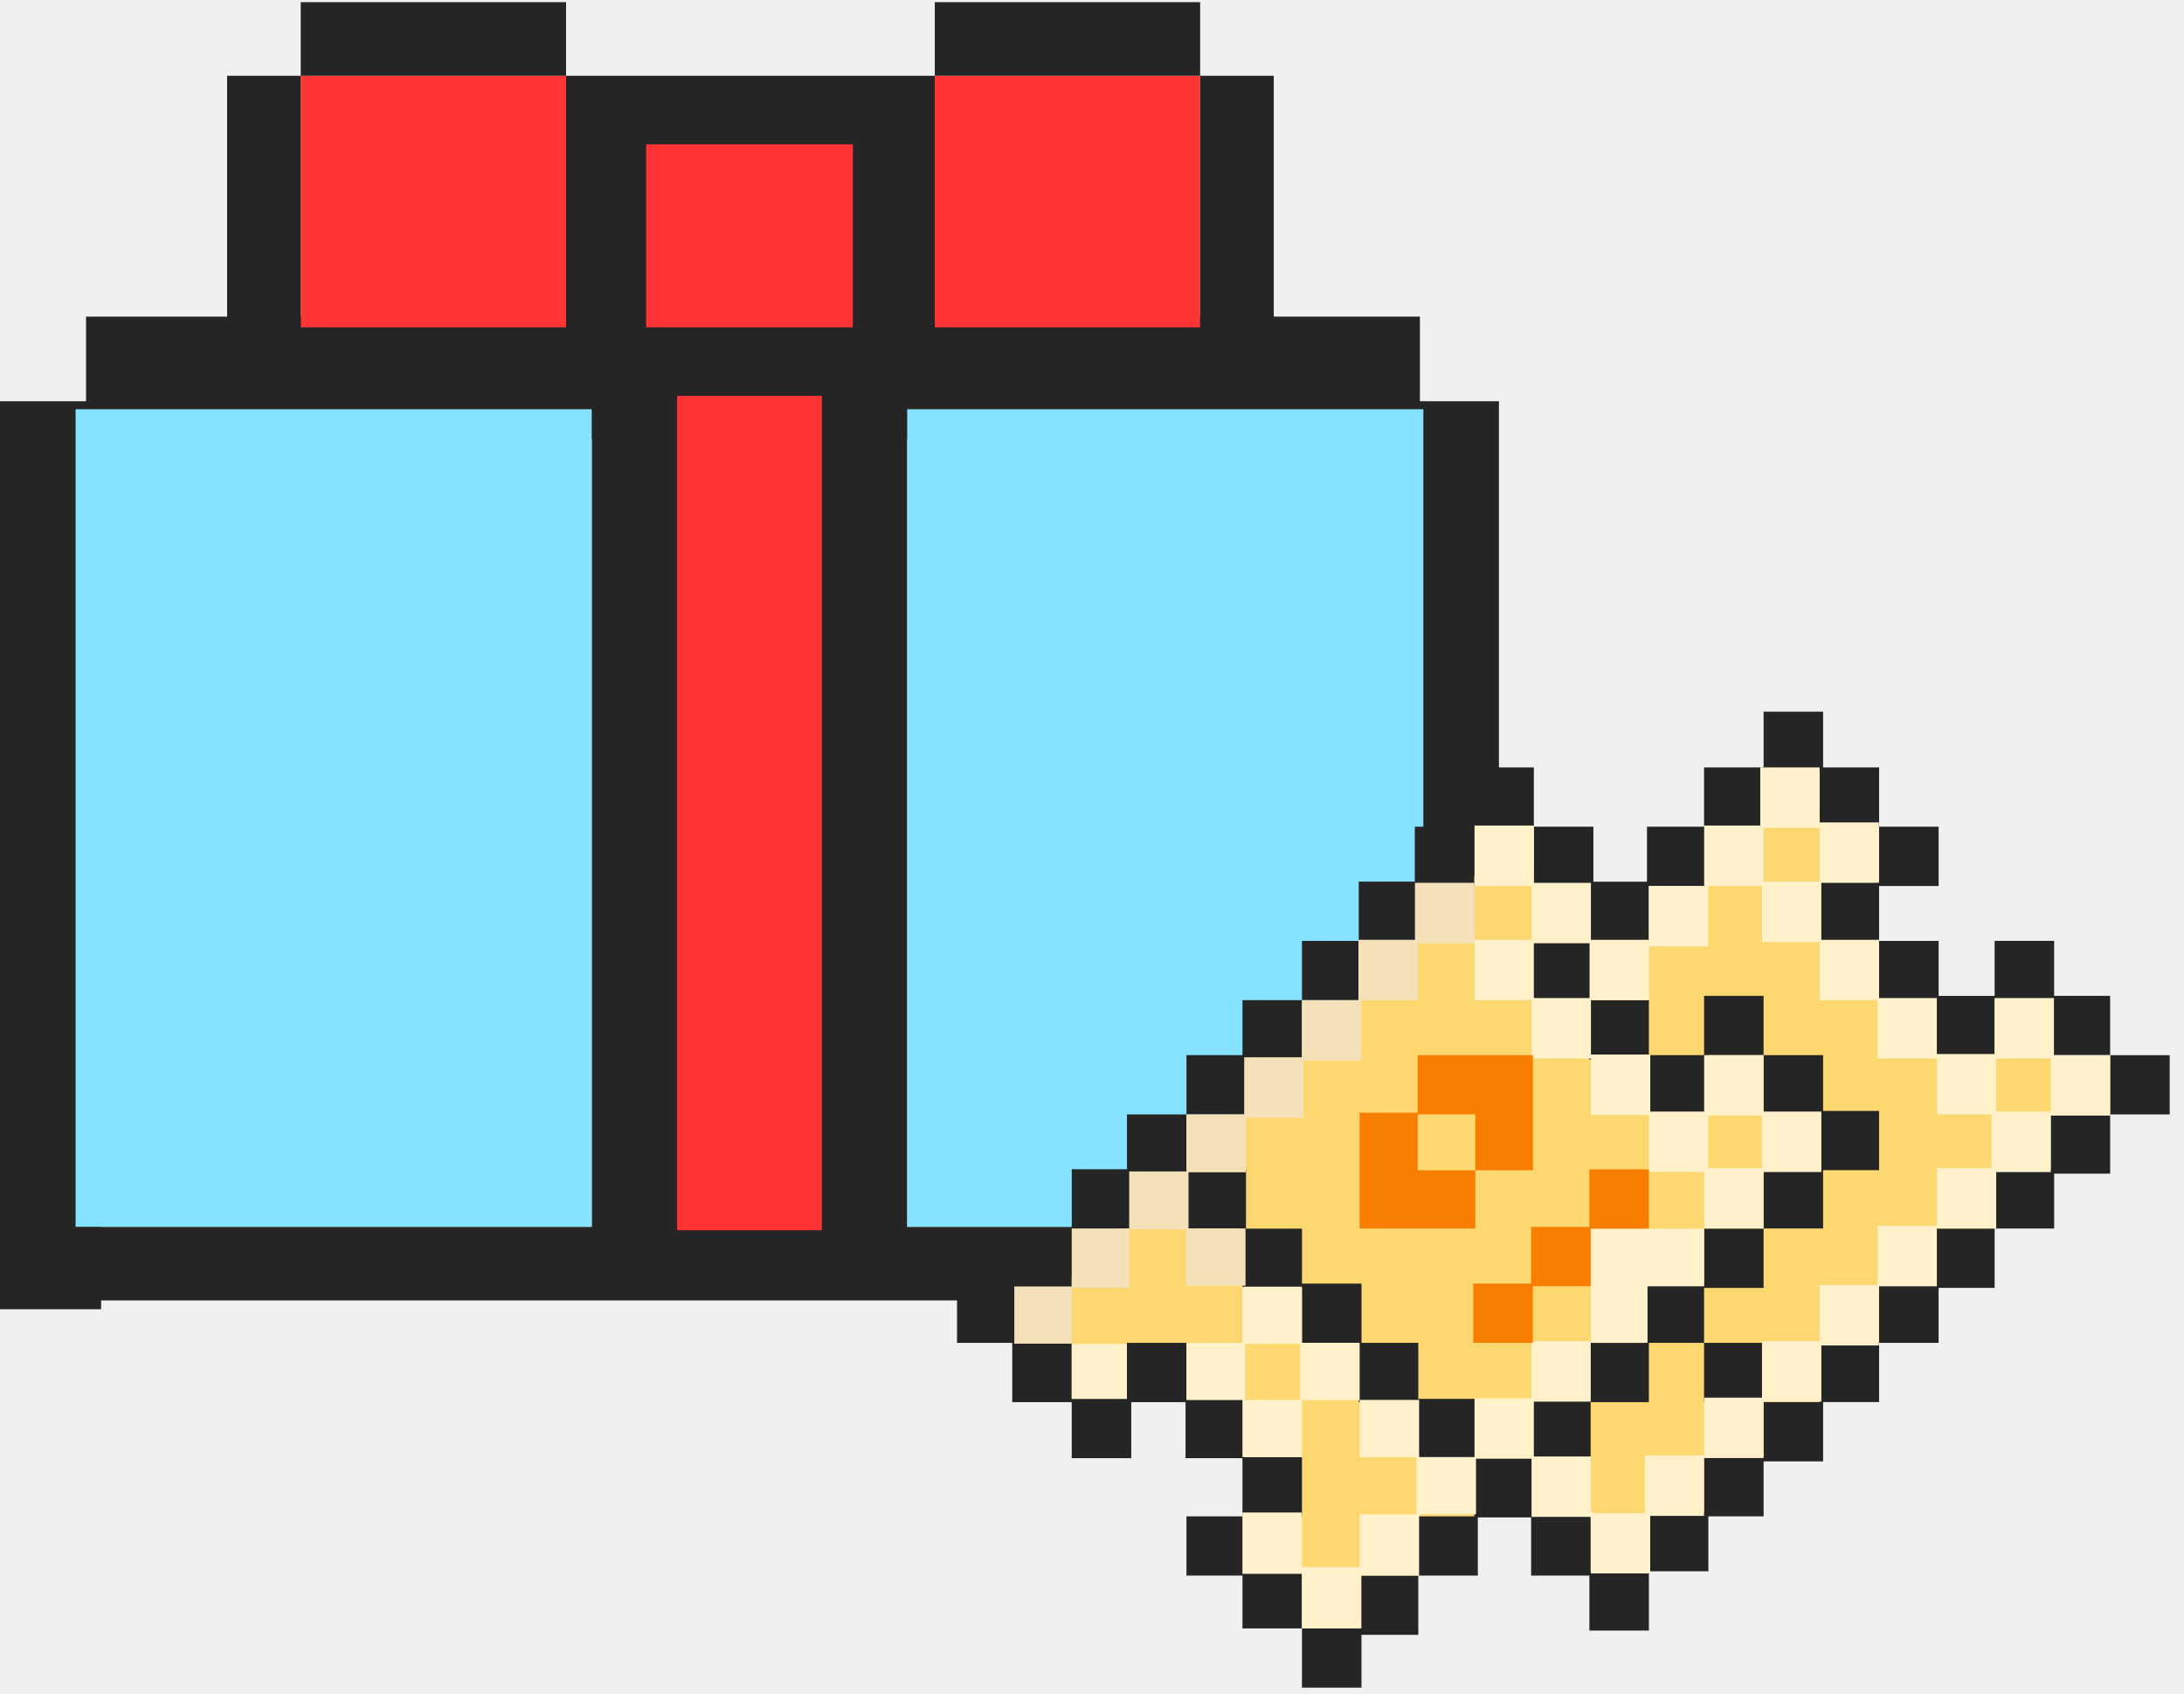
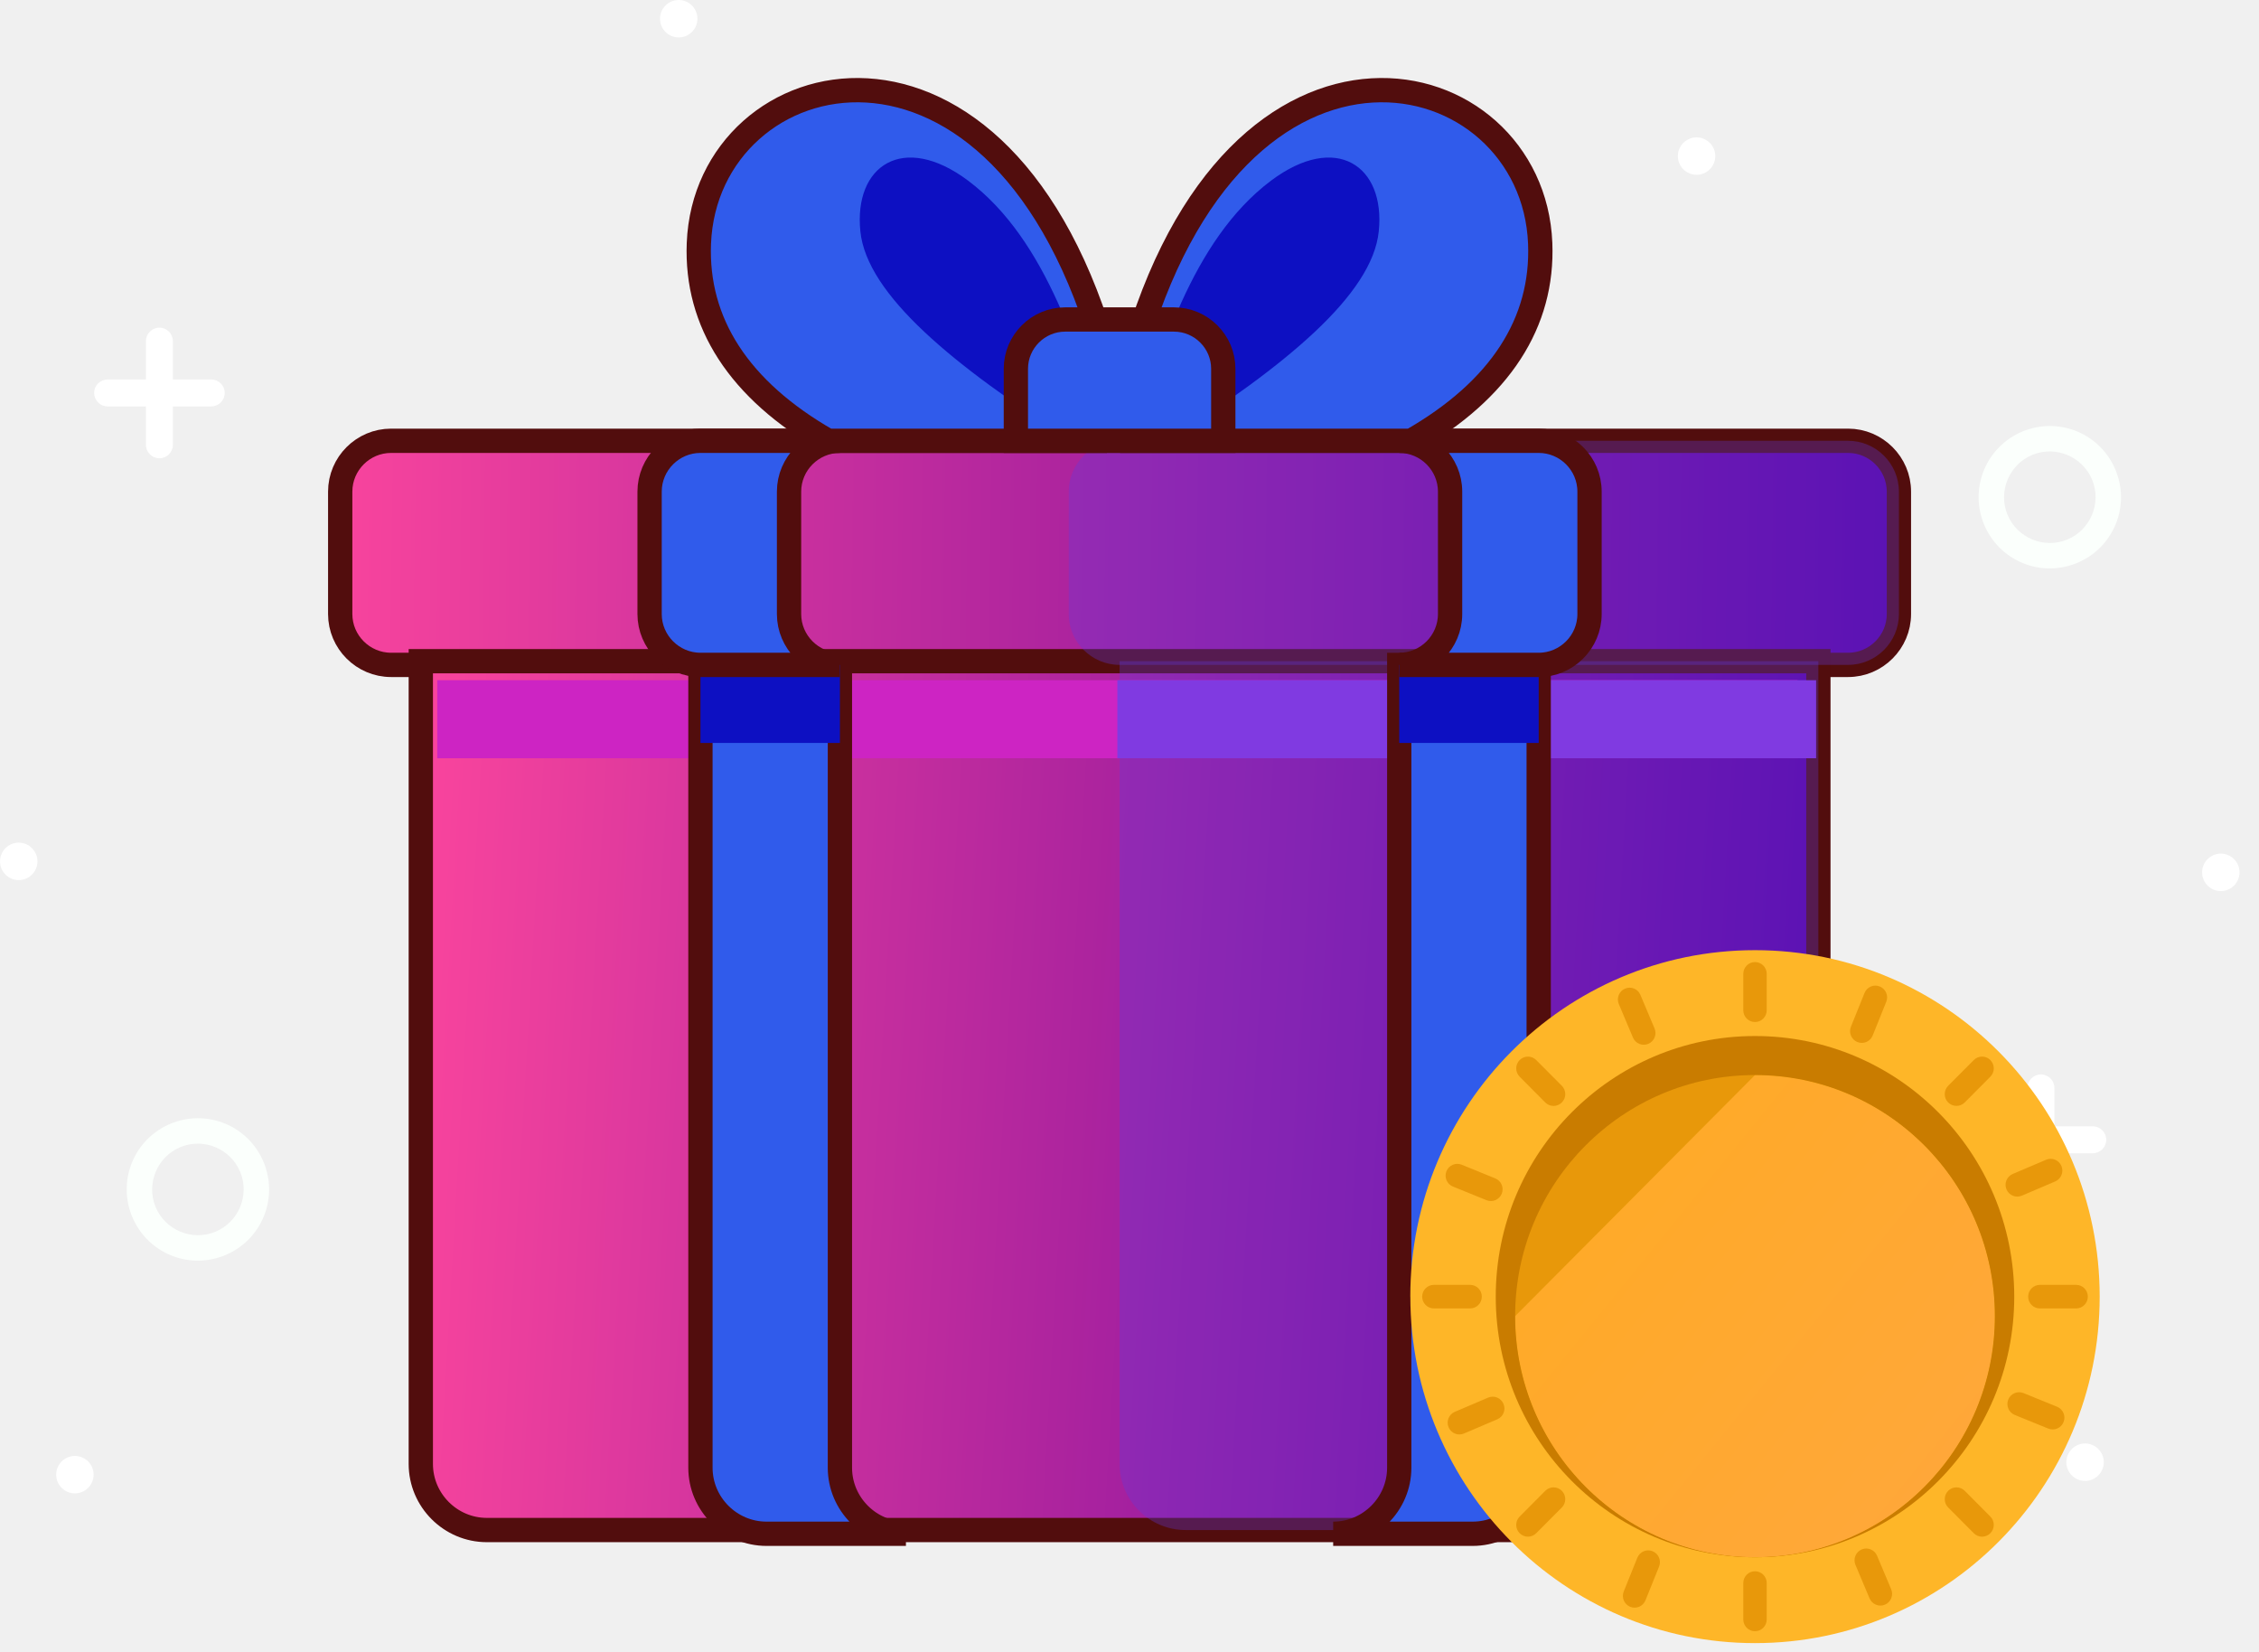
- <svg xmlns="http://www.w3.org/2000/svg" width="89" height="69" viewBox="0 0 89 69">
+ <svg xmlns="http://www.w3.org/2000/svg" xmlns:xlink="http://www.w3.org/1999/xlink" width="93" height="68" viewBox="0 0 93 68">
+   <defs>
+     <linearGradient id="tzln35a3sa" x1="-3.357%" x2="100%" y1="50.106%" y2="50.303%">
+       <stop offset="0%" stop-color="#FD469D" />
+       <stop offset="100%" stop-color="#5900A0" />
+     </linearGradient>
+     <linearGradient id="uhmfs853db" x1="-3.357%" x2="100%" y1="51.973%" y2="55.656%">
+       <stop offset="0%" stop-color="#FD469D" />
+       <stop offset="100%" stop-color="#5900A0" />
+     </linearGradient>
+     <linearGradient id="k0qxz9n3ee" x1="127.141%" x2="-38.718%" y1="112.743%" y2="-22.161%">
+       <stop offset="0%" stop-color="#FFA642" />
+       <stop offset="100%" stop-color="#FFAC1B" />
+     </linearGradient>
+     <path id="6c8c1d3jic" d="M14.251.112c7.836 0 14.19 6.386 14.19 14.262s-6.354 14.262-14.19 14.262c-7.836 0-14.19-6.386-14.19-14.262" />
+     <path id="ldc0mtf0nd" d="M9.962.158c5.454 0 9.875 4.442 9.875 9.924 0 5.481-4.421 9.925-9.875 9.925S.087 15.563.087 10.082" />
+   </defs>
  <g fill="none" fill-rule="evenodd">
    <g>
      <g>
        <g>
          <g>
-             <path fill="#252525" d="M3.507 17.902L57.863 17.902 57.863 12.902 3.507 12.902zM3.22 52.991L63.713 52.991 63.713 49.991 3.22 49.991z" transform="translate(-1190 -960) translate(449 875) translate(741 85)" />
-             <path fill="#252525" d="M0 53.35L4.121 53.35 4.121 16.35 0 16.35zM56.82 54.049L61.083 54.049 61.083 16.35 56.82 16.35z" transform="translate(-1190 -960) translate(449 875) translate(741 85)" />
-             <path fill="#86E3FF" d="M3.08 49.991L24.121 49.991 24.121 16.676 3.08 16.676zM36.962 49.991L58.003 49.991 58.003 16.676 36.962 16.676z" transform="translate(-1190 -960) translate(449 875) translate(741 85)" />
-             <path fill="#252525" d="M24.122 50.819L36.962 50.819 36.962 16.569 24.122 16.569z" transform="translate(-1190 -960) translate(449 875) translate(741 85)" />
-             <path fill="#FF3434" d="M27.592 50.132L33.491 50.132 33.491 16.132 27.592 16.132z" transform="translate(-1190 -960) translate(449 875) translate(741 85)" />
-             <path fill="#252525" d="M23.068 13.339L38.094 13.339 38.094 3.088 23.068 3.088z" transform="translate(-1190 -960) translate(449 875) translate(741 85)" />
-             <path fill="#FF3434" d="M26.329 13.339L34.755 13.339 34.755 5.88 26.329 5.88zM38.094 13.339L48.907 13.339 48.907 3.088 38.094 3.088zM12.255 13.339L23.068 13.339 23.068 3.088 12.255 3.088z" transform="translate(-1190 -960) translate(449 875) translate(741 85)" />
-             <path fill="#252525" d="M38.094 3.088L48.907 3.088 48.907.088 38.094.088zM12.255 3.088L23.068 3.088 23.068.088 12.255.088zM48.907 13.339L51.907 13.339 51.907 3.088 48.907 3.088zM9.255 13.339L12.255 13.339 12.255 3.088 9.255 3.088z" transform="translate(-1190 -960) translate(449 875) translate(741 85)" />
+             <path fill="url(#tzln35a3sa)" stroke="#520D0D" d="M16.1 18.144h59.983c1.15 0 2.093.941 2.093 2.093v5.039c0 1.151-.942 2.093-2.093 2.093H16.1c-1.152 0-2.094-.942-2.094-2.093v-5.039c0-1.152.942-2.093 2.094-2.093" transform="translate(-1194, -922) translate(1194, 922) translate(0, 0)" />
+             <path fill="url(#uhmfs853db)" stroke="#520D0D" d="M17.324 27.216H74.86v33.046c0 1.495-1.224 2.719-2.718 2.719H20.043c-1.495 0-2.719-1.224-2.719-2.72V27.217z" transform="translate(-1194, -922) translate(1194, 922) translate(0, 0)" />
+             <path fill="#603BE1" fill-opacity=".318" d="M46.092 27.216h28.765s.002 0 .002.002v33.044c0 1.495-1.224 2.719-2.719 2.719H48.81c-1.496 0-2.718-1.224-2.718-2.72V27.217z" transform="translate(-1194, -922) translate(1194, 922) translate(0, 0)" />
+             <path fill="#603BE1" fill-opacity=".318" d="M46.092 18.144h29.99c1.152 0 2.094.941 2.094 2.093v5.039c0 1.151-.942 2.093-2.094 2.093h-29.99c-1.152 0-2.094-.942-2.094-2.093v-5.039c0-1.152.942-2.093 2.094-2.093" transform="translate(-1194, -922) translate(1194, 922) translate(0, 0)" />
+             <path fill="#CD24C3" d="M18 31.212L74 31.212 74 28 18 28z" transform="translate(-1194, -922) translate(1194, 922) translate(0, 0)" />
+             <path fill="#803AE1" d="M46 31.212L74.767 31.212 74.767 28 46 28z" transform="translate(-1194, -922) translate(1194, 922) translate(0, 0)" />
+             <path fill="#305BEB" stroke="#520D0D" d="M28.837 27.37h5.741v33.045c0 1.496 1.224 2.72 2.718 2.72h-5.74c-1.496 0-2.72-1.224-2.72-2.72V27.37z" transform="translate(-1194, -922) translate(1194, 922) translate(0, 0)" />
+             <path fill="#0D10C2" d="M28.837 30.582L34.578 30.582 34.578 27.37 28.837 27.37z" transform="translate(-1194, -922) translate(1194, 922) translate(0, 0)" />
+             <path fill="#305BEB" stroke="#520D0D" d="M63.346 27.37h-5.741v33.045c0 1.496-1.224 2.72-2.72 2.72h5.742c1.495 0 2.719-1.224 2.719-2.72V27.37z" transform="translate(-1194, -922) translate(1194, 922) translate(0, 0)" />
+             <path fill="#0D10C2" d="M57.605 30.582L63.346 30.582 63.346 27.37 57.605 27.37z" transform="translate(-1194, -922) translate(1194, 922) translate(0, 0)" />
+             <path fill="#305BEB" stroke="#520D0D" d="M28.837 18.144h5.741c-1.151 0-2.094.941-2.094 2.093v5.039c0 1.151.943 2.093 2.094 2.093h-5.741c-1.152 0-2.094-.942-2.094-2.093v-5.039c0-1.152.942-2.093 2.094-2.093M63.346 18.144h-5.741c1.15 0 2.093.941 2.093 2.093v5.039c0 1.151-.942 2.093-2.093 2.093h5.741c1.152 0 2.093-.942 2.093-2.093v-5.039c0-1.152-.941-2.093-2.093-2.093" transform="translate(-1194, -922) translate(1194, 922) translate(0, 0)" />
+             <path fill="#305BEB" stroke="#520D0D" d="M45.57 18.144H34.082c-3.676-2.1-5.437-4.874-5.31-8.127.303-7.656 12.554-10.718 16.796 4.767v3.36z" transform="translate(-1194, -922) translate(1194, 922) translate(0, 0)" />
+             <path fill="#0D10C2" d="M44.112 18.144c-4.837-3.08-8.423-6.004-8.692-8.62-.277-2.703 1.761-4.095 4.44-2.085 3.282 2.465 4.616 7.26 5.71 10.705h-1.458z" transform="translate(-1194, -922) translate(1194, 922) translate(0, 0)" />
+             <path fill="#305BEB" stroke="#520D0D" d="M46.613 18.144h11.485c3.677-2.1 5.439-4.874 5.31-8.127-.302-7.656-12.552-10.718-16.795 4.767v3.36z" transform="translate(-1194, -922) translate(1194, 922) translate(0, 0)" />
+             <path fill="#0D10C2" d="M48.07 18.144c4.837-3.08 8.424-6.004 8.692-8.62.278-2.703-1.76-4.095-4.439-2.085-3.283 2.465-4.616 7.26-5.71 10.705h1.458z" transform="translate(-1194, -922) translate(1194, 922) translate(0, 0)" />
+             <path fill="#305BEB" stroke="#520D0D" d="M41.822 18.144h8.539v-2.965c0-1.116-.913-2.028-2.03-2.028h-4.48c-1.116 0-2.029.912-2.029 2.028v2.965z" transform="translate(-1194, -922) translate(1194, 922) translate(0, 0)" />
+             <path fill="#FBFFFC" d="M86.126 19.737c-.197-.471-.568-.82-1.01-1.006-.446-.187-.962-.205-1.441-.01l-.017.008c-.47.197-.82.569-1.005 1.008-.188.446-.206.963-.01 1.443l.006.015c.197.472.568.822 1.01 1.007.446.188.962.206 1.442.01l.015-.007c.472-.197.821-.567 1.007-1.009.188-.446.205-.962.01-1.442l-.007-.017zm.974-.376l.04.1v.006c.263.718.227 1.478-.05 2.135-.29.69-.844 1.27-1.595 1.577l-.1.04h-.007c-.718.263-1.479.227-2.135-.05-.69-.289-1.27-.844-1.578-1.596l-.04-.1v-.006c-.262-.718-.226-1.478.05-2.135.29-.69.845-1.27 1.596-1.578l.1-.04h.006c.72-.262 1.478-.226 2.136.05.69.29 1.27.845 1.577 1.597z" transform="translate(-1194, -922) translate(1194, 922) translate(0, 0)" />
+             <path fill="#FFF" d="M84.577 49.051c0 .306-.248.555-.554.555-.307 0-.555-.249-.555-.555v-4.268c0-.307.248-.555.555-.555.306 0 .554.248.554.555v4.268z" transform="translate(-1194, -922) translate(1194, 922) translate(0, 0)" />
+             <path fill="#FFF" d="M86.157 46.363c.305 0 .554.248.554.554 0 .306-.249.554-.554.554h-4.269c-.305 0-.553-.248-.553-.554 0-.306.248-.554.553-.554h4.269zM7.117 18.31c0 .306-.248.554-.554.554-.306 0-.555-.248-.555-.555v-4.268c0-.306.249-.554.555-.554.306 0 .554.248.554.554v4.268z" transform="translate(-1194, -922) translate(1194, 922) translate(0, 0)" />
+             <path fill="#FFF" d="M8.696 15.62c.307 0 .555.25.555.555 0 .306-.248.554-.555.554H4.43c-.307 0-.554-.248-.554-.554 0-.306.247-.554.554-.554h4.267z" transform="translate(-1194, -922) translate(1194, 922) translate(0, 0)" />
+             <path fill="#FBFFFC" d="M9.885 48.231c-.197-.47-.568-.82-1.009-1.006-.445-.187-.962-.204-1.442-.01l-.016.008c-.471.197-.821.568-1.006 1.008-.187.446-.206.963-.01 1.443l.006.015c.198.472.569.822 1.01 1.007.446.188.962.206 1.443.01l.014-.006c.472-.198.822-.569 1.008-1.01.187-.446.205-.962.01-1.443l-.008-.016zm.975-.377l.04.1v.006c.263.72.226 1.48-.05 2.136-.289.69-.844 1.27-1.595 1.577l-.1.041h-.007c-.72.262-1.48.226-2.135-.05-.69-.29-1.27-.845-1.578-1.597l-.041-.1v-.005c-.262-.72-.225-1.48.05-2.136.29-.69.845-1.27 1.596-1.578l.1-.04h.006c.72-.263 1.48-.226 2.136.05.69.289 1.27.845 1.578 1.596z" transform="translate(-1194, -922) translate(1194, 922) translate(0, 0)" />
+             <path fill="#FFF" d="M.77 36.228c.425 0 .772-.346.772-.77 0-.425-.347-.772-.771-.772-.424 0-.77.347-.77.772 0 .424.346.77.77.77M3.083 61.472c.425 0 .771-.346.771-.771 0-.424-.346-.77-.771-.77-.424 0-.77.346-.77.77 0 .425.346.771.77.771M27.942 1.541c.424 0 .77-.346.77-.77 0-.425-.346-.771-.77-.771-.424 0-.77.346-.77.77 0 .425.346.771.77.771M69.845 7.196c.425 0 .771-.347.771-.771 0-.424-.346-.77-.771-.77-.424 0-.77.346-.77.77 0 .424.346.77.77.77M91.428 36.68c.424 0 .77-.347.77-.772 0-.424-.346-.77-.77-.77-.424 0-.77.346-.77.77 0 .425.346.772.77.772M85.84 60.96c.423 0 .77-.347.77-.77 0-.425-.347-.772-.77-.772-.425 0-.771.347-.771.771 0 .424.346.77.77.77" transform="translate(-1194, -922) translate(1194, 922) translate(0, 0)" />
          </g>
-           <g>
-             <path fill="#FDD76F" d="M44.807 13.888L42.144 13.888 42.144 16.02 34.315 8.225 36.936 5.615 34.039 2.73 25.776 11.668 25.593 13.837 22.297 10.555 24.968 7.896 22.407 5.346 3.074 24.596 4.674 25.752 4.674 28.001 6.924 28.001 6.924 25.761 9.349 25.719 9.349 28.05 11.739 28.044 11.631 30.375 14.055 30.375 14.055 32.633 11.631 32.633 11.631 35.132 14.055 35.132 14.055 37.355 16.478 37.355 24.263 29.613 24.153 30.919 28.256 35.004 44.733 18.598 42.665 16.539 44.807 16.539z" transform="translate(-1190 -960) translate(449 875) translate(741 85) translate(39 29)" />
-             <path fill="#252525" d="M18.797 35.203v2.415h-2.315v2.152h-2.426v-2.415h2.315v-2.152h2.426zm-4.74-14.138v2.24h2.425v2.414h2.315v2.283h2.425v2.415h2.172v-2.415h2.374V25.72h2.249v-2.415h2.425v-2.24h2.426v2.416h-2.426v2.239h-2.249v2.415H25.82v2.283h-2.315v2.371h2.315v2.24h2.374v2.414h-2.425v-2.239h-2.374v-2.371h-2.172v2.371h-2.425v-2.415h2.282v-2.37h-2.282v-2.284H16.37v-2.415h-2.315v-2.24h-2.425v-2.414h2.425zm-9.383 0v2.415H2.425v2.239h2.25v2.283h2.248V25.72H9.35v2.283h2.387v2.371h2.32v2.415h-2.282v2.152h2.282v2.415h-2.425v-2.152H9.349v-2.415h2.282v-2.37h-2.32v-2.284H7.1v2.283H4.674v-2.283H2.25v-2.415H0v-2.415h2.25v-2.24h2.424zm32.901 4.654v2.415h-2.282v2.415h-2.425v2.24h-2.25v2.239h-2.425v-2.416h2.25v-2.239h2.425v-2.24h2.282V25.72h2.425zm-4.707 0v2.415h-2.426v-2.415h2.426zm9.415-4.654v2.415H40v2.24h-2.426v-2.416h2.282v-2.24h2.426zm-6.99-7.07v2.273h2.282v2.415h-2.282v2.376h-2.425v-2.415h2.282v-2.233h-2.282v-2.415h2.425zM9.35 16.412v2.233h2.425v2.415H9.35v-2.234h-2.25v2.234H4.675v-2.415h2.25v-2.233h2.425zm37.641 0v2.414h-2.282v2.234h-2.425v-2.415h2.282v-2.233h2.425zm2.426-2.415v2.415H46.99v-2.415h2.426zM35.293 0v2.272h2.282v2.415H35.15V2.415h-2.282v2.272H30.54v2.415h-2.348v2.24H25.82v2.414h2.373v2.24h2.25V11.58h2.425v2.415h-2.25v2.415h-2.425v-2.24h-2.425v-2.415h-2.374V9.341h2.374v-2.24h-2.262V4.688h2.426v2.24h2.184v-2.24h2.326V2.272h2.426V0h2.425zM14.056 11.756v2.415h-2.282v2.24H9.35v-2.415h2.282v-2.24h2.425zm25.945-2.415v2.24h2.282V9.34h2.425v2.24h2.282v2.415h-2.425v-2.24h-2.282v2.24h-2.426v-2.24h-2.282V9.341h2.426zM21.079 4.687v2.415h-2.282v2.24h-2.315v2.414h-2.426V9.341h2.315V6.926h2.283V4.687h2.425zm18.922 0v2.415h-2.426v2.24H35.15V6.925h2.425V4.687h2.426zM23.506 2.272v2.415h-2.425V2.272h2.425z" transform="translate(-1190 -960) translate(449 875) translate(741 85) translate(39 29)" />
-             <path fill="#FFF1C9" d="M42.347 16.296h2.225V14.13h-2.225v2.166zm-9.483-9.37h2.286V4.735h-2.286v2.193zm-9.358 4.743h2.27V9.436h-2.27v2.233zm7.106 6.928h2.191v-2.14h-2.191v2.14zM44.7 13.996v-2.327h-2.418v2.28h-2.354v-2.28h-2.361V9.295h-2.346v-2.32h2.346V4.512H35.15v-2.24h-2.418V4.64h-2.286v2.462h-2.253v2.193h-2.362v-2.32h-2.325V4.64h-2.418v2.462h2.325v2.193h-2.325v2.461h2.325v2.374h2.418v2.304h2.362v2.324h2.253v2.3h2.418v-2.3h2.358v-2.462h-2.358v-2.3h-2.418v2.3H28.25v-2.324h-2.418v-2.216h2.363V9.564h2.418V7.102h2.191v2.286h2.347v2.368h2.36v2.374h2.42v2.28h2.224v2.187h-2.225v2.356h-2.418v2.412H35.15v2.285h-2.347v2.303h-2.357v2.461h2.418v-2.302h2.358v-2.285h2.346v-2.412h2.361V21.06h2.418v-2.3h2.225v-2.301h2.418v-2.462h-2.289z" transform="translate(-1190 -960) translate(449 875) translate(741 85) translate(39 29)" />
-             <path fill="#FFF1C9" d="M11.739 28.044h2.244v-2.283h-2.244v2.283zm16.285 4.61h-2.193V30.35h-2.325v-2.235h2.318v-2.461h-2.418v2.325h-2.318v2.394H18.83v-2.329h-2.423V25.72h-2.352V23.43H11.63v2.29H9.349v2.33h2.282v2.325h2.424V28.05h2.352v2.325h2.318v2.33h-2.318v2.15h-2.352v-2.222H11.63v2.499h2.424v2.223h2.423v-2.152h2.352v-2.499h2.32v-2.263h2.263v2.37h2.418v2.304h2.418V32.77h2.193v-2.462h-2.418v2.346z" transform="translate(-1190 -960) translate(449 875) translate(741 85) translate(39 29)" />
-             <path fill="#FFF1C9" d="M28.138 23.415L30.446 23.415 30.446 21.065 28.138 21.065 25.831 21.065 25.831 23.415 25.831 25.719 28.138 25.719zM4.674 28L6.923 28 6.923 25.761 4.674 25.761z" transform="translate(-1190 -960) translate(449 875) translate(741 85) translate(39 29)" />
-             <path fill="#F4E1BA" d="M11.756 23.39L11.756 21.059 9.434 21.059 9.434 18.769 11.767 18.769 11.767 16.545 14.121 16.545 14.121 14.218 16.474 14.218 16.474 11.756 18.777 11.756 18.777 9.436 21.079 9.436 21.079 6.974 18.661 6.974 18.661 9.295 16.358 9.295 16.358 11.756 14.056 11.756 14.056 14.083 11.702 14.083 11.702 16.411 9.349 16.411 9.349 18.735 7.015 18.735 7.015 21.059 4.674 21.059 4.674 23.422 2.334 23.422 2.334 25.753 4.674 25.753 4.674 23.48 7.015 23.48 7.015 21.094 9.332 21.094 9.332 23.39z" transform="translate(-1190 -960) translate(449 875) translate(741 85) translate(39 29)" />
-             <path fill="#F77E00" d="M18.771 16.342L16.407 16.342 16.407 21.059 21.12 21.059 21.12 18.688 18.771 18.688 18.771 16.41 21.12 16.41 21.12 18.688 23.468 18.688 23.468 13.996 18.771 13.996zM23.394 23.304L21.037 23.304 21.037 25.719 23.462 25.719 23.462 23.411 25.819 23.411 25.819 21.065 28.193 21.065 28.193 18.65 25.768 18.65 25.768 20.996 23.394 20.996z" transform="translate(-1190 -960) translate(449 875) translate(741 85) translate(39 29)" />
+         </g>
+         <g>
+           <path fill="#FEB628" d="M.062 14.374c0 7.876 6.353 14.262 14.189 14.262s14.19-6.386 14.19-14.262S22.086.112 14.25.112C6.415.112.06 6.498.06 14.374" transform="translate(-1194, -922) translate(1194, 922) translate(58, 39)" />
+           <g transform="translate(-1194, -922) translate(1194, 922) translate(58, 39)" />
+           <path fill="#C97C00" d="M3.578 14.374c0 5.924 4.779 10.727 10.673 10.727s10.673-4.803 10.673-10.727c0-5.925-4.779-10.728-10.673-10.728S3.578 8.45 3.578 14.374" transform="translate(-1194, -922) translate(1194, 922) translate(58, 39)" />
+           <path fill="#E8980A" d="M4.376 15.177c0 5.48 4.422 9.924 9.875 9.924 5.454 0 9.874-4.443 9.874-9.924 0-5.482-4.42-9.925-9.874-9.925-5.453 0-9.875 4.443-9.875 9.925" transform="translate(-1194, -922) translate(1194, 922) translate(58, 39)" />
+           <g transform="translate(-1194, -922) translate(1194, 922) translate(58, 39) translate(4.28894, 5.094595)">
+             <mask id="kp9ow0qkaf" fill="#fff">
+               <use xlink:href="#ldc0mtf0nd" />
+             </mask>
+             <path fill="url(#k0qxz9n3ee)" d="M.087 10.082c0 5.481 4.421 9.925 9.875 9.925s9.875-4.444 9.875-9.925c0-5.482-4.421-9.924-9.875-9.924S.087 4.6.087 10.082" mask="url(#kp9ow0qkaf)" />
          </g>
+           <path fill="#E8980A" d="M14.25 3.07c.267 0 .483-.217.483-.485V1.087c0-.268-.216-.485-.482-.485-.267 0-.482.217-.482.485v1.498c0 .268.215.485.482.485M22.203 6.38c.189.19.494.19.683 0l1.054-1.059c.188-.19.188-.496 0-.686-.188-.189-.494-.189-.682 0l-1.055 1.06c-.188.19-.188.497 0 .686M25.497 14.374c0 .268.216.485.483.485h1.491c.266 0 .482-.217.482-.485s-.216-.485-.482-.485H25.98c-.267 0-.483.217-.483.485M22.203 22.367c-.188.189-.188.497 0 .685l1.055 1.06c.188.19.494.19.682 0 .188-.189.188-.496 0-.685l-1.054-1.06c-.189-.19-.494-.19-.683 0M14.25 25.678c-.266 0-.481.217-.481.485v1.499c0 .267.215.484.482.484.266 0 .482-.217.482-.484v-1.5c0-.267-.216-.484-.482-.484M6.299 22.367c-.189-.19-.495-.19-.683 0l-1.054 1.06c-.188.189-.188.496 0 .685.188.19.493.19.682 0l1.055-1.06c.188-.188.188-.496 0-.685M3.005 14.374c0-.268-.216-.485-.483-.485H1.031c-.266 0-.482.217-.482.485s.216.485.482.485h1.491c.267 0 .483-.217.483-.485M6.299 6.38c.188-.188.188-.496 0-.685l-1.055-1.06c-.189-.189-.494-.189-.682 0-.188.19-.188.497 0 .686l1.054 1.06c.188.19.494.19.683 0M18.467 3.894c.247.1.528-.019.628-.267l.56-1.39c.1-.248-.02-.53-.267-.63-.247-.101-.528.019-.628.267l-.56 1.39c-.1.247.02.53.267.63M24.605 9.96c.104.247.387.362.632.257l1.373-.585c.245-.104.36-.39.256-.636-.104-.246-.387-.361-.633-.256l-1.373.585c-.245.104-.36.389-.255.635M24.677 18.611c-.1.249.02.531.267.632l1.382.562c.247.1.528-.02.628-.268.1-.248-.02-.53-.266-.631l-1.383-.562c-.246-.1-.528.019-.628.267M18.642 24.78c-.245.105-.36.39-.255.636l.581 1.38c.105.246.388.361.633.257.246-.105.36-.39.256-.636l-.582-1.38c-.105-.246-.388-.361-.633-.257M10.035 24.853c-.247-.1-.528.02-.628.268l-.56 1.39c-.1.247.02.53.267.63.247.101.528-.019.628-.267l.56-1.39c.1-.247-.02-.53-.267-.63M3.897 18.788c-.104-.247-.387-.362-.632-.258l-1.373.586c-.245.104-.36.389-.256.635.104.247.388.362.633.257l1.373-.585c.245-.104.36-.389.255-.635M3.825 10.136c.1-.248-.02-.53-.267-.63l-1.382-.563c-.247-.1-.528.02-.628.268-.1.248.02.53.266.631l1.383.562c.246.1.528-.02.628-.268M9.86 3.967c.245-.104.36-.389.255-.635l-.582-1.38c-.104-.247-.387-.362-.632-.257-.246.104-.36.389-.256.635l.582 1.38c.104.247.388.362.633.257" transform="translate(-1194, -922) translate(1194, 922) translate(58, 39)" />
        </g>
      </g>
    </g>
  </g>
</svg>
